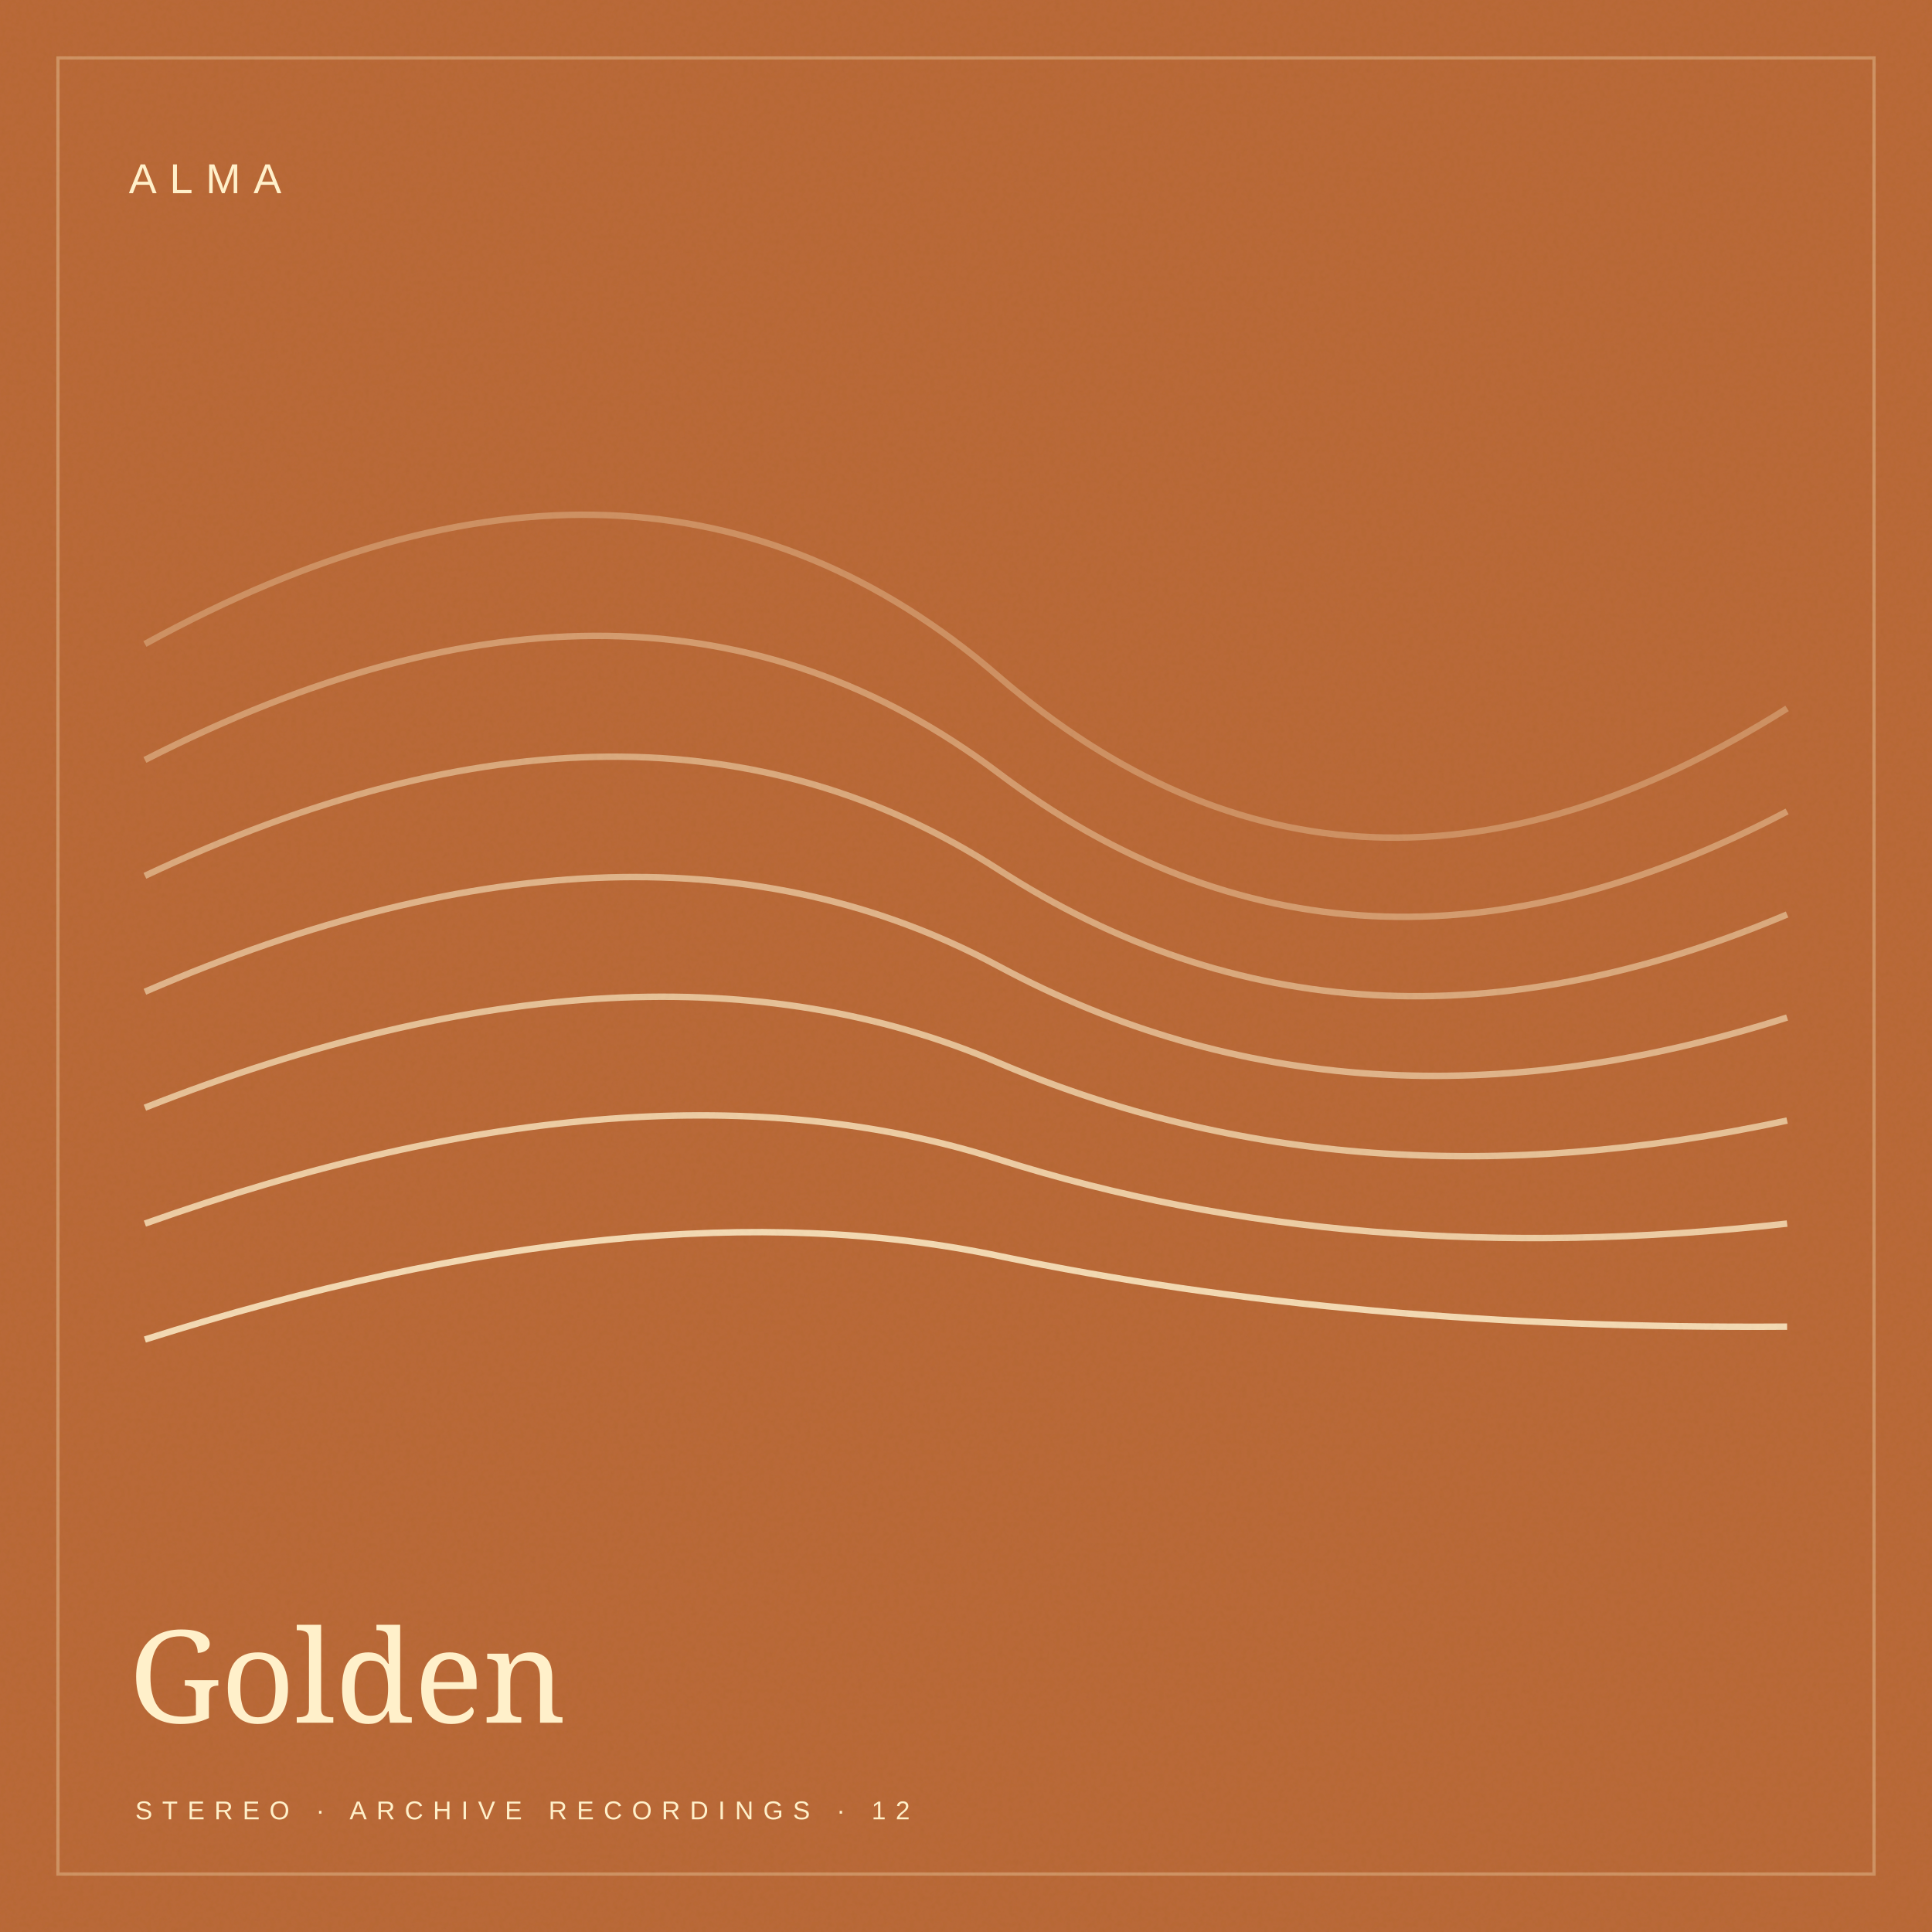
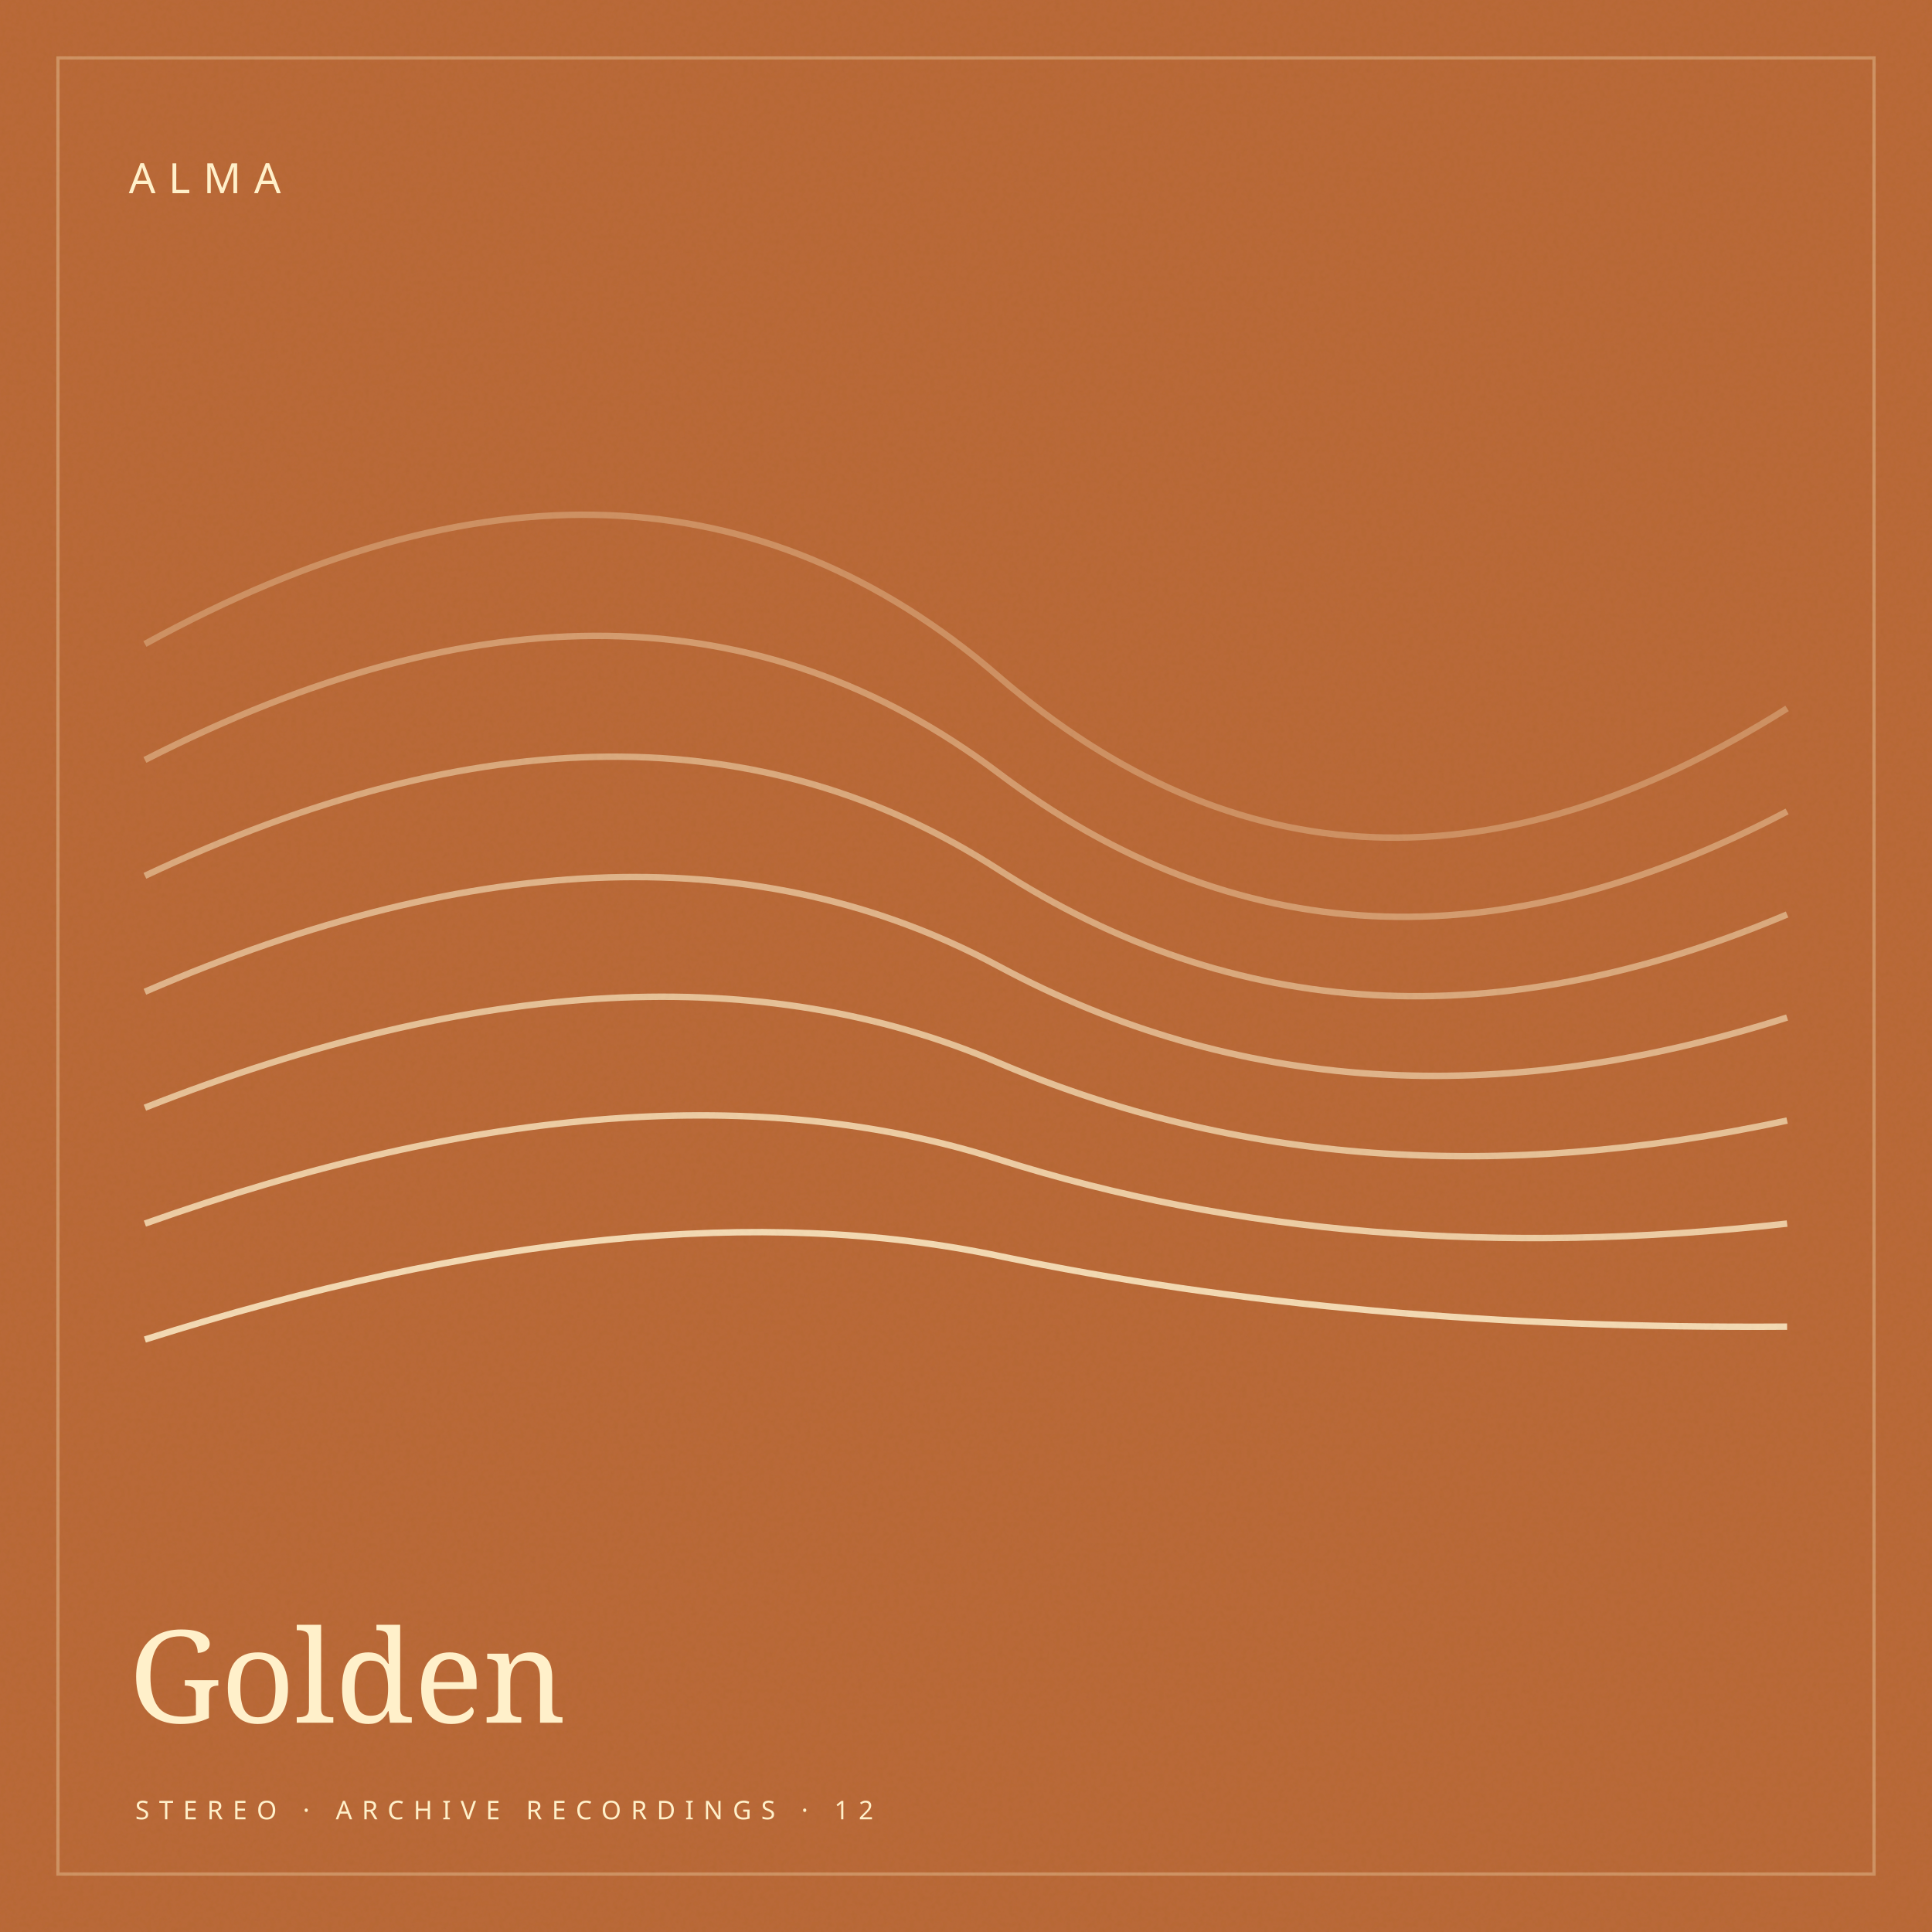
<svg xmlns="http://www.w3.org/2000/svg" width="1000" height="1000" viewBox="0 0 600 600">
  <defs>
    <filter id="grain">
      <feTurbulence type="fractalNoise" baseFrequency=".62" numOctaves="3" stitchTiles="stitch" />
      <feColorMatrix type="saturate" values="0" />
      <feComponentTransfer>
        <feFuncA type="linear" slope=".09" />
      </feComponentTransfer>
      <feBlend in="SourceGraphic" mode="multiply" />
    </filter>
  </defs>
  <rect width="600" height="600" fill="#ba6938" />
  <g filter="url(#grain)">
    <rect width="600" height="600" fill="#ba6938" />
    <path d="M45 200Q200 115 310 210T555 220" stroke="#fff0ca" stroke-width="2" fill="none" opacity="0.3" />
    <path d="M45 236Q200 157 310 240T555 252" stroke="#fff0ca" stroke-width="2" fill="none" opacity="0.39" />
    <path d="M45 272Q200 199 310 270T555 284" stroke="#fff0ca" stroke-width="2" fill="none" opacity="0.48" />
    <path d="M45 308Q200 241 310 300T555 316" stroke="#fff0ca" stroke-width="2" fill="none" opacity="0.57" />
    <path d="M45 344Q200 283 310 330T555 348" stroke="#fff0ca" stroke-width="2" fill="none" opacity="0.66" />
    <path d="M45 380Q200 325 310 360T555 380" stroke="#fff0ca" stroke-width="2" fill="none" opacity="0.75" />
    <path d="M45 416Q200 367 310 390T555 412" stroke="#fff0ca" stroke-width="2" fill="none" opacity="0.84" />
  </g>
-   <text x="40" y="60" fill="#fff0ca" font-family="Arial,sans-serif" font-size="13" letter-spacing="4">ALMA</text>
-   <text x="40" y="535" fill="#fff0ca" font-family="Georgia,serif" font-size="40">Golden</text>
-   <text x="42" y="565" fill="#fff0ca" font-family="Arial,sans-serif" font-size="8" letter-spacing="3">STEREO · ARCHIVE RECORDINGS · 12</text>
+   <text x="40" y="60" fill="#fff0ca" font-family="sans-serif" font-size="13" letter-spacing="4">ALMA</text>
+   <text x="40" y="535" fill="#fff0ca" font-family="serif" font-size="40">Golden</text>
+   <text x="42" y="565" fill="#fff0ca" font-family="sans-serif" font-size="8" letter-spacing="3">STEREO · ARCHIVE RECORDINGS · 12</text>
  <rect x="18" y="18" width="564" height="564" stroke="#fff0ca" opacity=".3" fill="none" />
</svg>
